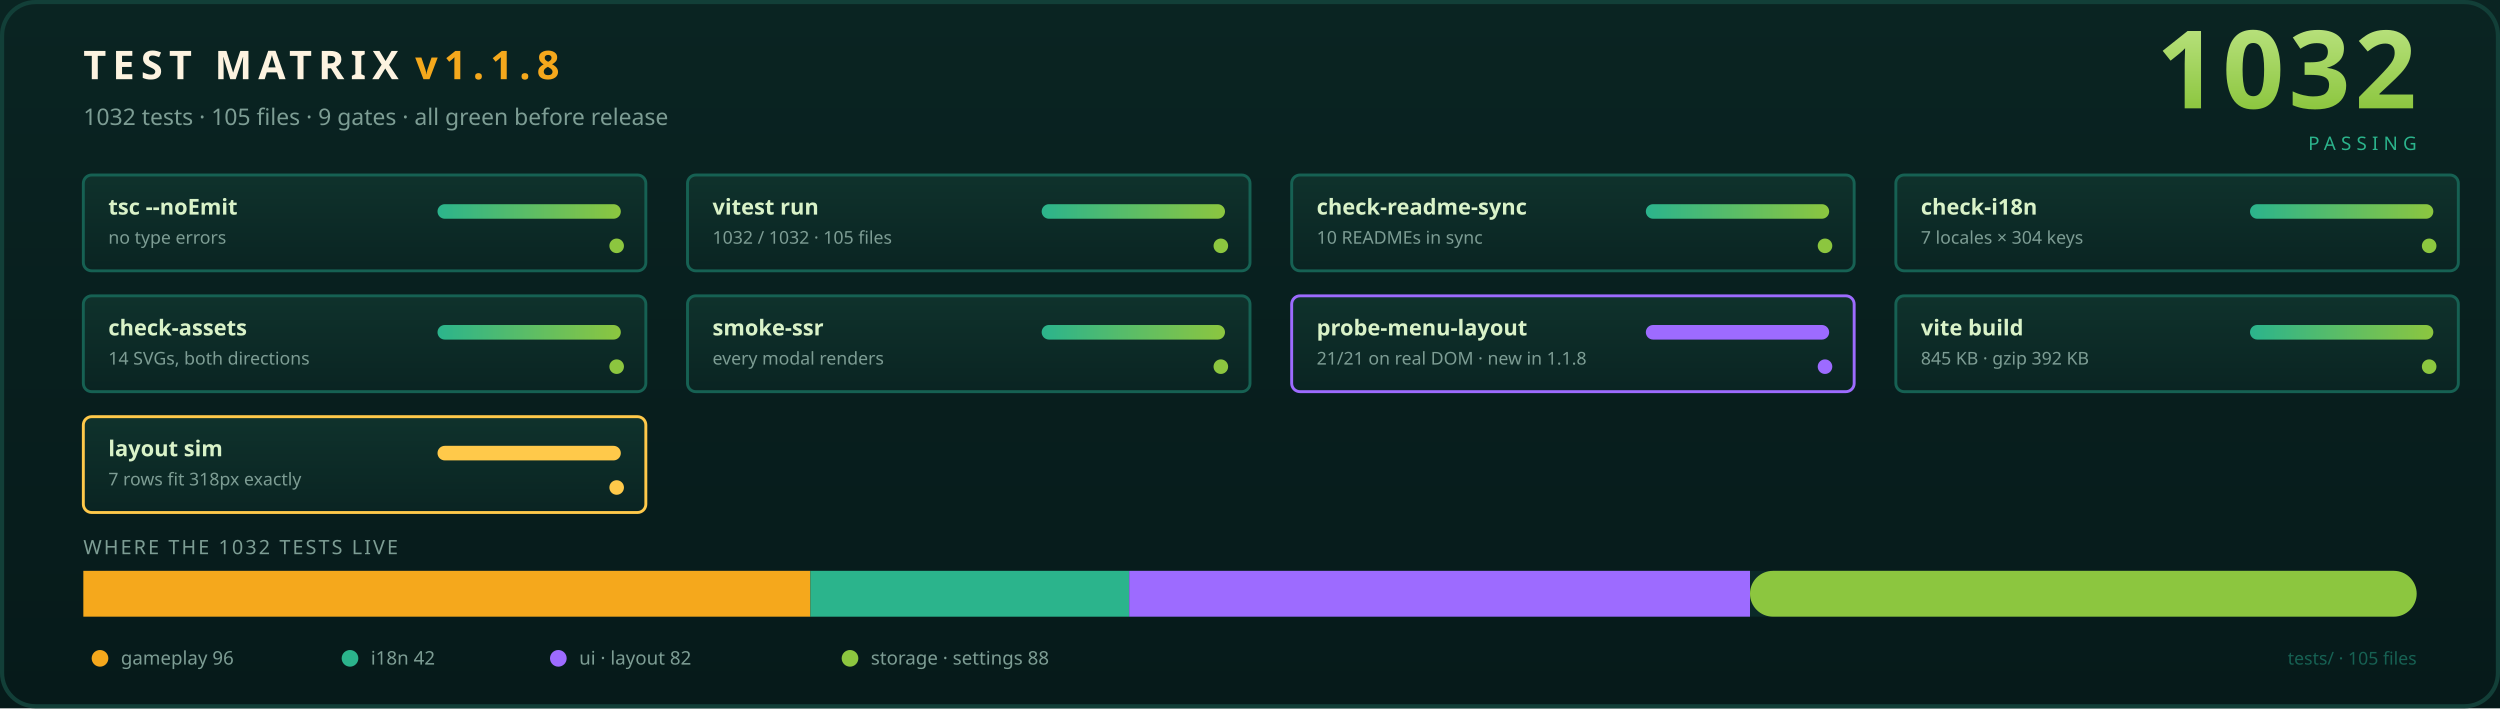
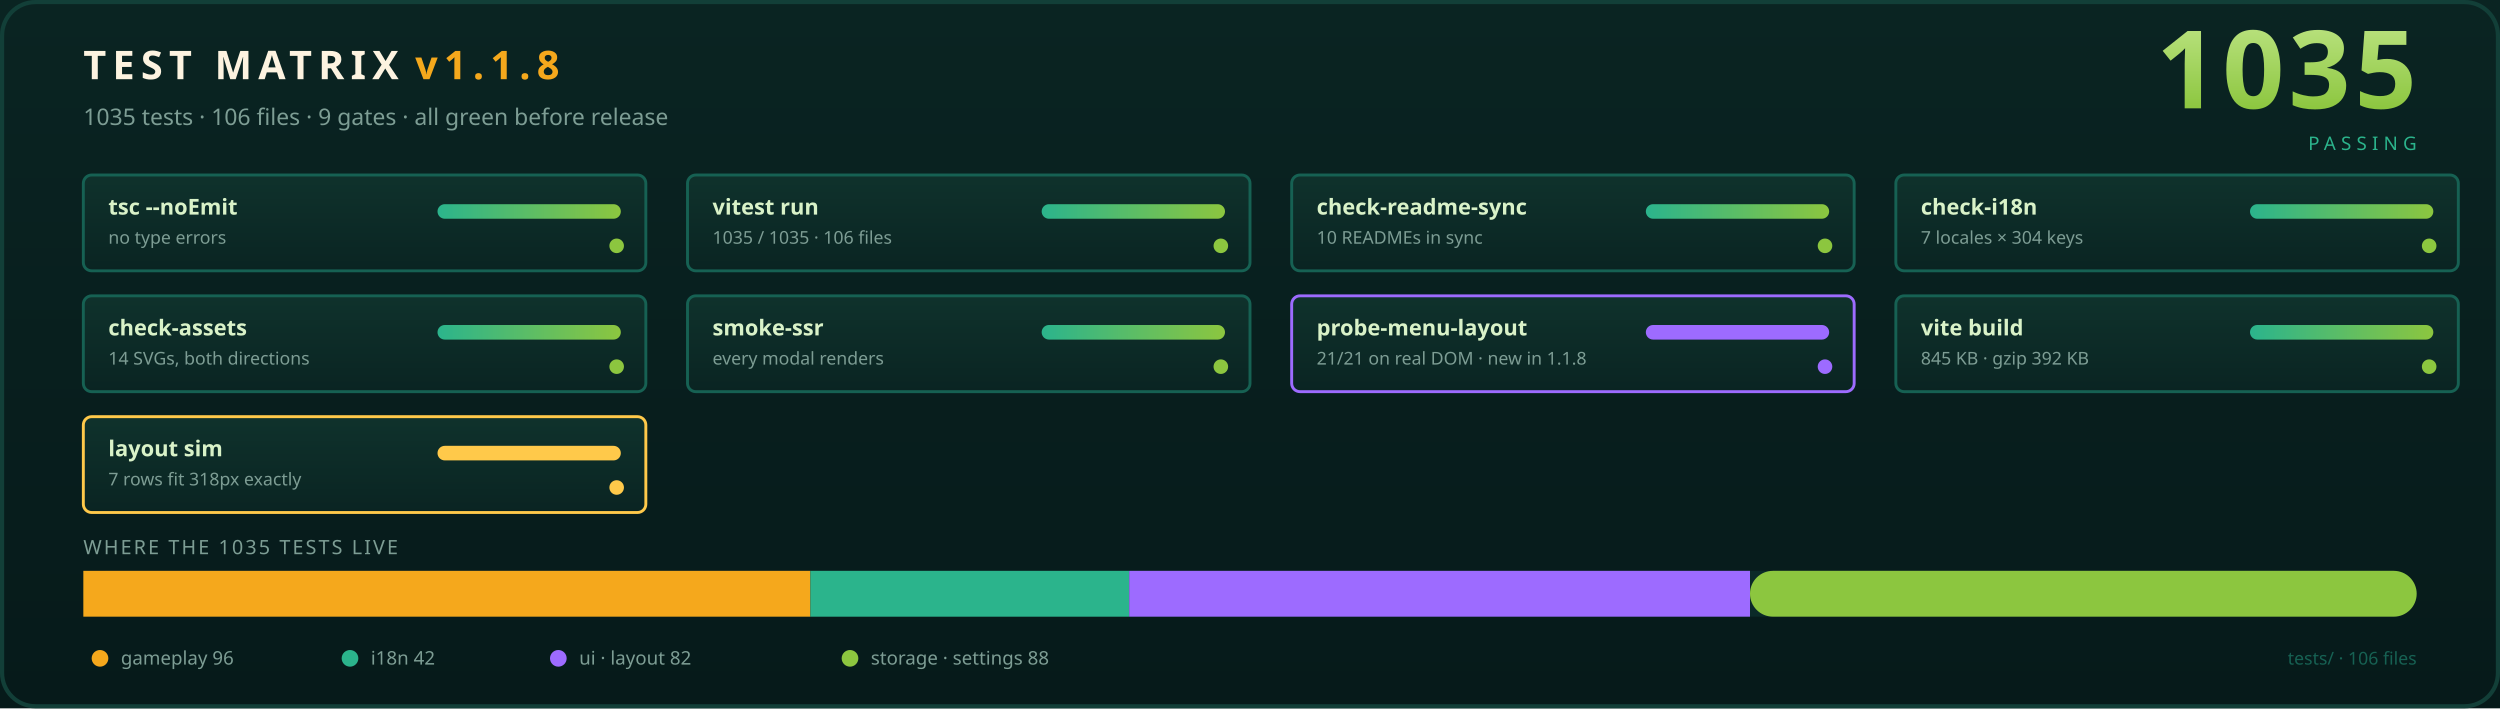
- <svg xmlns="http://www.w3.org/2000/svg" viewBox="0 0 1200 340" role="img" aria-label="Ma trận kiểm thử Lọ Chéo v1.1.8 — 1032 test trên 105 file, 9 cổng kiểm tra, phân bố theo nhóm (hoạt họa SMIL)">
+ <svg xmlns="http://www.w3.org/2000/svg" viewBox="0 0 1200 340" role="img" aria-label="Ma trận kiểm thử Lọ Chéo v1.1.8 — 1035 test trên 106 file, 9 cổng kiểm tra, phân bố theo nhóm (hoạt họa SMIL)">
  <defs>
    <filter id="tm-glow" x="-40%" y="-40%" width="180%" height="180%">
      <feGaussianBlur stdDeviation="4" result="b" />
      <feMerge>
        <feMergeNode in="b" />
        <feMergeNode in="SourceGraphic" />
      </feMerge>
    </filter>
    <linearGradient id="tmBg" x1="0" y1="0" x2="0" y2="1">
      <stop offset="0" stop-color="#0a2422" />
      <stop offset="1" stop-color="#061a1a" />
    </linearGradient>
    <linearGradient id="tmCard" x1="0" y1="0" x2="0" y2="1">
      <stop offset="0" stop-color="#0f322c" />
      <stop offset="1" stop-color="#0a2422" />
    </linearGradient>
    <linearGradient id="tmBar" x1="0" y1="0" x2="1" y2="0">
      <stop offset="0" stop-color="#2bb48c" />
      <stop offset="1" stop-color="#8cc63f" />
    </linearGradient>
    <linearGradient id="tmBig" x1="0" y1="0" x2="0" y2="1">
      <stop offset="0" stop-color="#b6e07a" />
      <stop offset="1" stop-color="#8cc63f" />
    </linearGradient>
  </defs>
  <rect width="1200" height="340" fill="url(#tmBg)" />
  <rect x="1" y="1" width="1198" height="338" rx="16" fill="none" stroke="#123f38" stroke-width="2" />
  <text x="40" y="38" font-family="'Arial Black','Bungee',sans-serif" font-weight="900" font-size="19" letter-spacing="3" fill="#fdf3e0">TEST MATRIX <tspan fill="#f5a81c">v1.1.8</tspan>
  </text>
-   <text x="40" y="60" font-family="system-ui,sans-serif" font-size="11" fill="#7d9d94">1032 tests · 105 files · 9 gates · all green before release</text>
-   <text x="1160" y="52" text-anchor="end" font-family="'Arial Black','Bungee',sans-serif" font-weight="900" font-size="52" fill="url(#tmBig)" letter-spacing="2">1032</text>
+   <text x="40" y="60" font-family="system-ui,sans-serif" font-size="11" fill="#7d9d94">1035 tests · 106 files · 9 gates · all green before release</text>
+   <text x="1160" y="52" text-anchor="end" font-family="'Arial Black','Bungee',sans-serif" font-weight="900" font-size="52" fill="url(#tmBig)" letter-spacing="2">1035</text>
  <text x="1160" y="72" text-anchor="end" font-family="system-ui,sans-serif" font-size="9" letter-spacing="2.5" fill="#2bb48c">PASSING</text>
  <g font-family="system-ui,sans-serif">
    <g transform="translate(40,84)">
      <rect width="270" height="46" rx="4" fill="url(#tmCard)" stroke="#166153" stroke-width="1.4" />
      <text x="12" y="19" font-size="10.5" fill="#d9f2c8" font-weight="700">tsc --noEmit</text>
      <text x="12" y="33" font-size="8.5" fill="#7d9d94">no type errors</text>
      <rect x="170" y="14" width="88" height="7" rx="3.5" fill="#0b2a28" />
      <rect x="170" y="14" width="88" height="7" rx="3.5" fill="url(#tmBar)">
        <animate attributeName="opacity" values="0.6;1;1;0.6" dur="9s" repeatCount="indefinite" />
      </rect>
      <circle cx="256" cy="34" r="3.5" fill="#8cc63f">
        <animate attributeName="opacity" values="1;0.3;1" dur="2.4s" repeatCount="indefinite" />
      </circle>
    </g>
    <g transform="translate(330,84)">
      <rect width="270" height="46" rx="4" fill="url(#tmCard)" stroke="#166153" stroke-width="1.4" />
      <text x="12" y="19" font-size="10.5" fill="#d9f2c8" font-weight="700">vitest run</text>
-       <text x="12" y="33" font-size="8.5" fill="#7d9d94">1032 / 1032 · 105 files</text>
+       <text x="12" y="33" font-size="8.5" fill="#7d9d94">1035 / 1035 · 106 files</text>
      <rect x="170" y="14" width="88" height="7" rx="3.5" fill="#0b2a28" />
      <rect x="170" y="14" width="88" height="7" rx="3.5" fill="url(#tmBar)">
        <animate attributeName="opacity" values="0.6;1;1;0.6" dur="9s" begin="0.6s" repeatCount="indefinite" />
      </rect>
      <circle cx="256" cy="34" r="3.5" fill="#8cc63f">
        <animate attributeName="opacity" values="1;0.3;1" dur="2.4s" begin="0.3s" repeatCount="indefinite" />
      </circle>
    </g>
    <g transform="translate(620,84)">
      <rect width="270" height="46" rx="4" fill="url(#tmCard)" stroke="#166153" stroke-width="1.4" />
      <text x="12" y="19" font-size="10.5" fill="#d9f2c8" font-weight="700">check-readme-sync</text>
      <text x="12" y="33" font-size="8.5" fill="#7d9d94">10 READMEs in sync</text>
      <rect x="170" y="14" width="88" height="7" rx="3.5" fill="#0b2a28" />
      <rect x="170" y="14" width="88" height="7" rx="3.5" fill="url(#tmBar)">
        <animate attributeName="opacity" values="0.6;1;1;0.6" dur="9s" begin="1.2s" repeatCount="indefinite" />
      </rect>
      <circle cx="256" cy="34" r="3.5" fill="#8cc63f">
        <animate attributeName="opacity" values="1;0.3;1" dur="2.4s" begin="0.6s" repeatCount="indefinite" />
      </circle>
    </g>
    <g transform="translate(910,84)">
      <rect width="270" height="46" rx="4" fill="url(#tmCard)" stroke="#166153" stroke-width="1.4" />
      <text x="12" y="19" font-size="10.5" fill="#d9f2c8" font-weight="700">check-i18n</text>
      <text x="12" y="33" font-size="8.5" fill="#7d9d94">7 locales × 304 keys</text>
      <rect x="170" y="14" width="88" height="7" rx="3.5" fill="#0b2a28" />
      <rect x="170" y="14" width="88" height="7" rx="3.5" fill="url(#tmBar)">
        <animate attributeName="opacity" values="0.6;1;1;0.6" dur="9s" begin="1.8s" repeatCount="indefinite" />
      </rect>
      <circle cx="256" cy="34" r="3.5" fill="#8cc63f">
        <animate attributeName="opacity" values="1;0.3;1" dur="2.4s" begin="0.9s" repeatCount="indefinite" />
      </circle>
    </g>
    <g transform="translate(40,142)">
      <rect width="270" height="46" rx="4" fill="url(#tmCard)" stroke="#166153" stroke-width="1.4" />
      <text x="12" y="19" font-size="10.5" fill="#d9f2c8" font-weight="700">check-assets</text>
      <text x="12" y="33" font-size="8.5" fill="#7d9d94">14 SVGs, both directions</text>
      <rect x="170" y="14" width="88" height="7" rx="3.5" fill="#0b2a28" />
      <rect x="170" y="14" width="88" height="7" rx="3.5" fill="url(#tmBar)">
        <animate attributeName="opacity" values="0.6;1;1;0.6" dur="9s" begin="2.4s" repeatCount="indefinite" />
      </rect>
      <circle cx="256" cy="34" r="3.5" fill="#8cc63f">
        <animate attributeName="opacity" values="1;0.3;1" dur="2.4s" begin="1.2s" repeatCount="indefinite" />
      </circle>
    </g>
    <g transform="translate(330,142)">
      <rect width="270" height="46" rx="4" fill="url(#tmCard)" stroke="#166153" stroke-width="1.4" />
      <text x="12" y="19" font-size="10.5" fill="#d9f2c8" font-weight="700">smoke-ssr</text>
      <text x="12" y="33" font-size="8.5" fill="#7d9d94">every modal renders</text>
      <rect x="170" y="14" width="88" height="7" rx="3.5" fill="#0b2a28" />
      <rect x="170" y="14" width="88" height="7" rx="3.5" fill="url(#tmBar)">
        <animate attributeName="opacity" values="0.6;1;1;0.6" dur="9s" begin="3s" repeatCount="indefinite" />
      </rect>
      <circle cx="256" cy="34" r="3.5" fill="#8cc63f">
        <animate attributeName="opacity" values="1;0.3;1" dur="2.4s" begin="1.5s" repeatCount="indefinite" />
      </circle>
    </g>
    <g transform="translate(620,142)">
      <rect width="270" height="46" rx="4" fill="url(#tmCard)" stroke="#9d6bff" stroke-width="1.4" />
      <text x="12" y="19" font-size="10.5" fill="#d9f2c8" font-weight="700">probe-menu-layout</text>
      <text x="12" y="33" font-size="8.5" fill="#7d9d94">21/21 on real DOM · new in 1.1.8</text>
      <rect x="170" y="14" width="88" height="7" rx="3.5" fill="#0b2a28" />
      <rect x="170" y="14" width="88" height="7" rx="3.5" fill="#9d6bff" />
      <circle cx="256" cy="34" r="3.5" fill="#9d6bff">
        <animate attributeName="opacity" values="1;0.3;1" dur="2.4s" begin="1.8s" repeatCount="indefinite" />
      </circle>
    </g>
    <g transform="translate(910,142)">
      <rect width="270" height="46" rx="4" fill="url(#tmCard)" stroke="#166153" stroke-width="1.4" />
      <text x="12" y="19" font-size="10.5" fill="#d9f2c8" font-weight="700">vite build</text>
      <text x="12" y="33" font-size="8.5" fill="#7d9d94">845 KB · gzip 392 KB</text>
      <rect x="170" y="14" width="88" height="7" rx="3.5" fill="#0b2a28" />
      <rect x="170" y="14" width="88" height="7" rx="3.5" fill="url(#tmBar)">
        <animate attributeName="opacity" values="0.6;1;1;0.6" dur="9s" begin="4.2s" repeatCount="indefinite" />
      </rect>
      <circle cx="256" cy="34" r="3.5" fill="#8cc63f">
        <animate attributeName="opacity" values="1;0.3;1" dur="2.4s" begin="2.1s" repeatCount="indefinite" />
      </circle>
    </g>
    <g transform="translate(40,200)">
      <rect width="270" height="46" rx="4" fill="url(#tmCard)" stroke="#ffc94a" stroke-width="1.4" />
      <text x="12" y="19" font-size="10.5" fill="#d9f2c8" font-weight="700">layout sim</text>
      <text x="12" y="33" font-size="8.5" fill="#7d9d94">7 rows fit 318px exactly</text>
      <rect x="170" y="14" width="88" height="7" rx="3.5" fill="#0b2a28" />
      <rect x="170" y="14" width="88" height="7" rx="3.5" fill="#ffc94a" />
      <circle cx="256" cy="34" r="3.5" fill="#ffc94a">
        <animate attributeName="opacity" values="1;0.3;1" dur="2.4s" begin="2.4s" repeatCount="indefinite" />
      </circle>
    </g>
  </g>
-   <text x="40" y="266" font-family="system-ui,sans-serif" font-size="9.5" letter-spacing="1" fill="#7d9d94">WHERE THE 1032 TESTS LIVE</text>
+   <text x="40" y="266" font-family="system-ui,sans-serif" font-size="9.5" letter-spacing="1" fill="#7d9d94">WHERE THE 1035 TESTS LIVE</text>
  <g transform="translate(40,274)">
    <rect width="1120" height="22" rx="11" fill="#0b2a28" />
    <rect x="0" y="0" width="349" height="22" fill="#f5a81c">
      <animate attributeName="opacity" values="0.55;1;1;0.55" dur="9s" begin="0s" repeatCount="indefinite" />
    </rect>
    <rect x="349" y="0" width="153" height="22" fill="#2bb48c">
      <animate attributeName="opacity" values="0.55;1;1;0.55" dur="9s" begin="0.8s" repeatCount="indefinite" />
    </rect>
    <rect x="502" y="0" width="298" height="22" fill="#9d6bff">
      <animate attributeName="opacity" values="0.55;1;1;0.55" dur="9s" begin="1.6s" repeatCount="indefinite" />
    </rect>
    <rect x="800" y="0" width="320" height="22" rx="11" fill="#8cc63f">
      <animate attributeName="opacity" values="0.55;1;1;0.55" dur="9s" begin="2.4s" repeatCount="indefinite" />
    </rect>
  </g>
  <g font-family="system-ui,sans-serif" font-size="9" fill="#7d9d94">
    <circle cx="48" cy="316" r="4" fill="#f5a81c" />
    <text x="58" y="319">gameplay 96</text>
    <circle cx="168" cy="316" r="4" fill="#2bb48c" />
    <text x="178" y="319">i18n 42</text>
    <circle cx="268" cy="316" r="4" fill="#9d6bff" />
    <text x="278" y="319">ui · layout 82</text>
    <circle cx="408" cy="316" r="4" fill="#8cc63f" />
    <text x="418" y="319">storage · settings 88</text>
  </g>
-   <text x="1160" y="319" text-anchor="end" font-family="system-ui,sans-serif" font-size="8.5" fill="#166153">tests/ · 105 files</text>
+   <text x="1160" y="319" text-anchor="end" font-family="system-ui,sans-serif" font-size="8.5" fill="#166153">tests/ · 106 files</text>
</svg>
